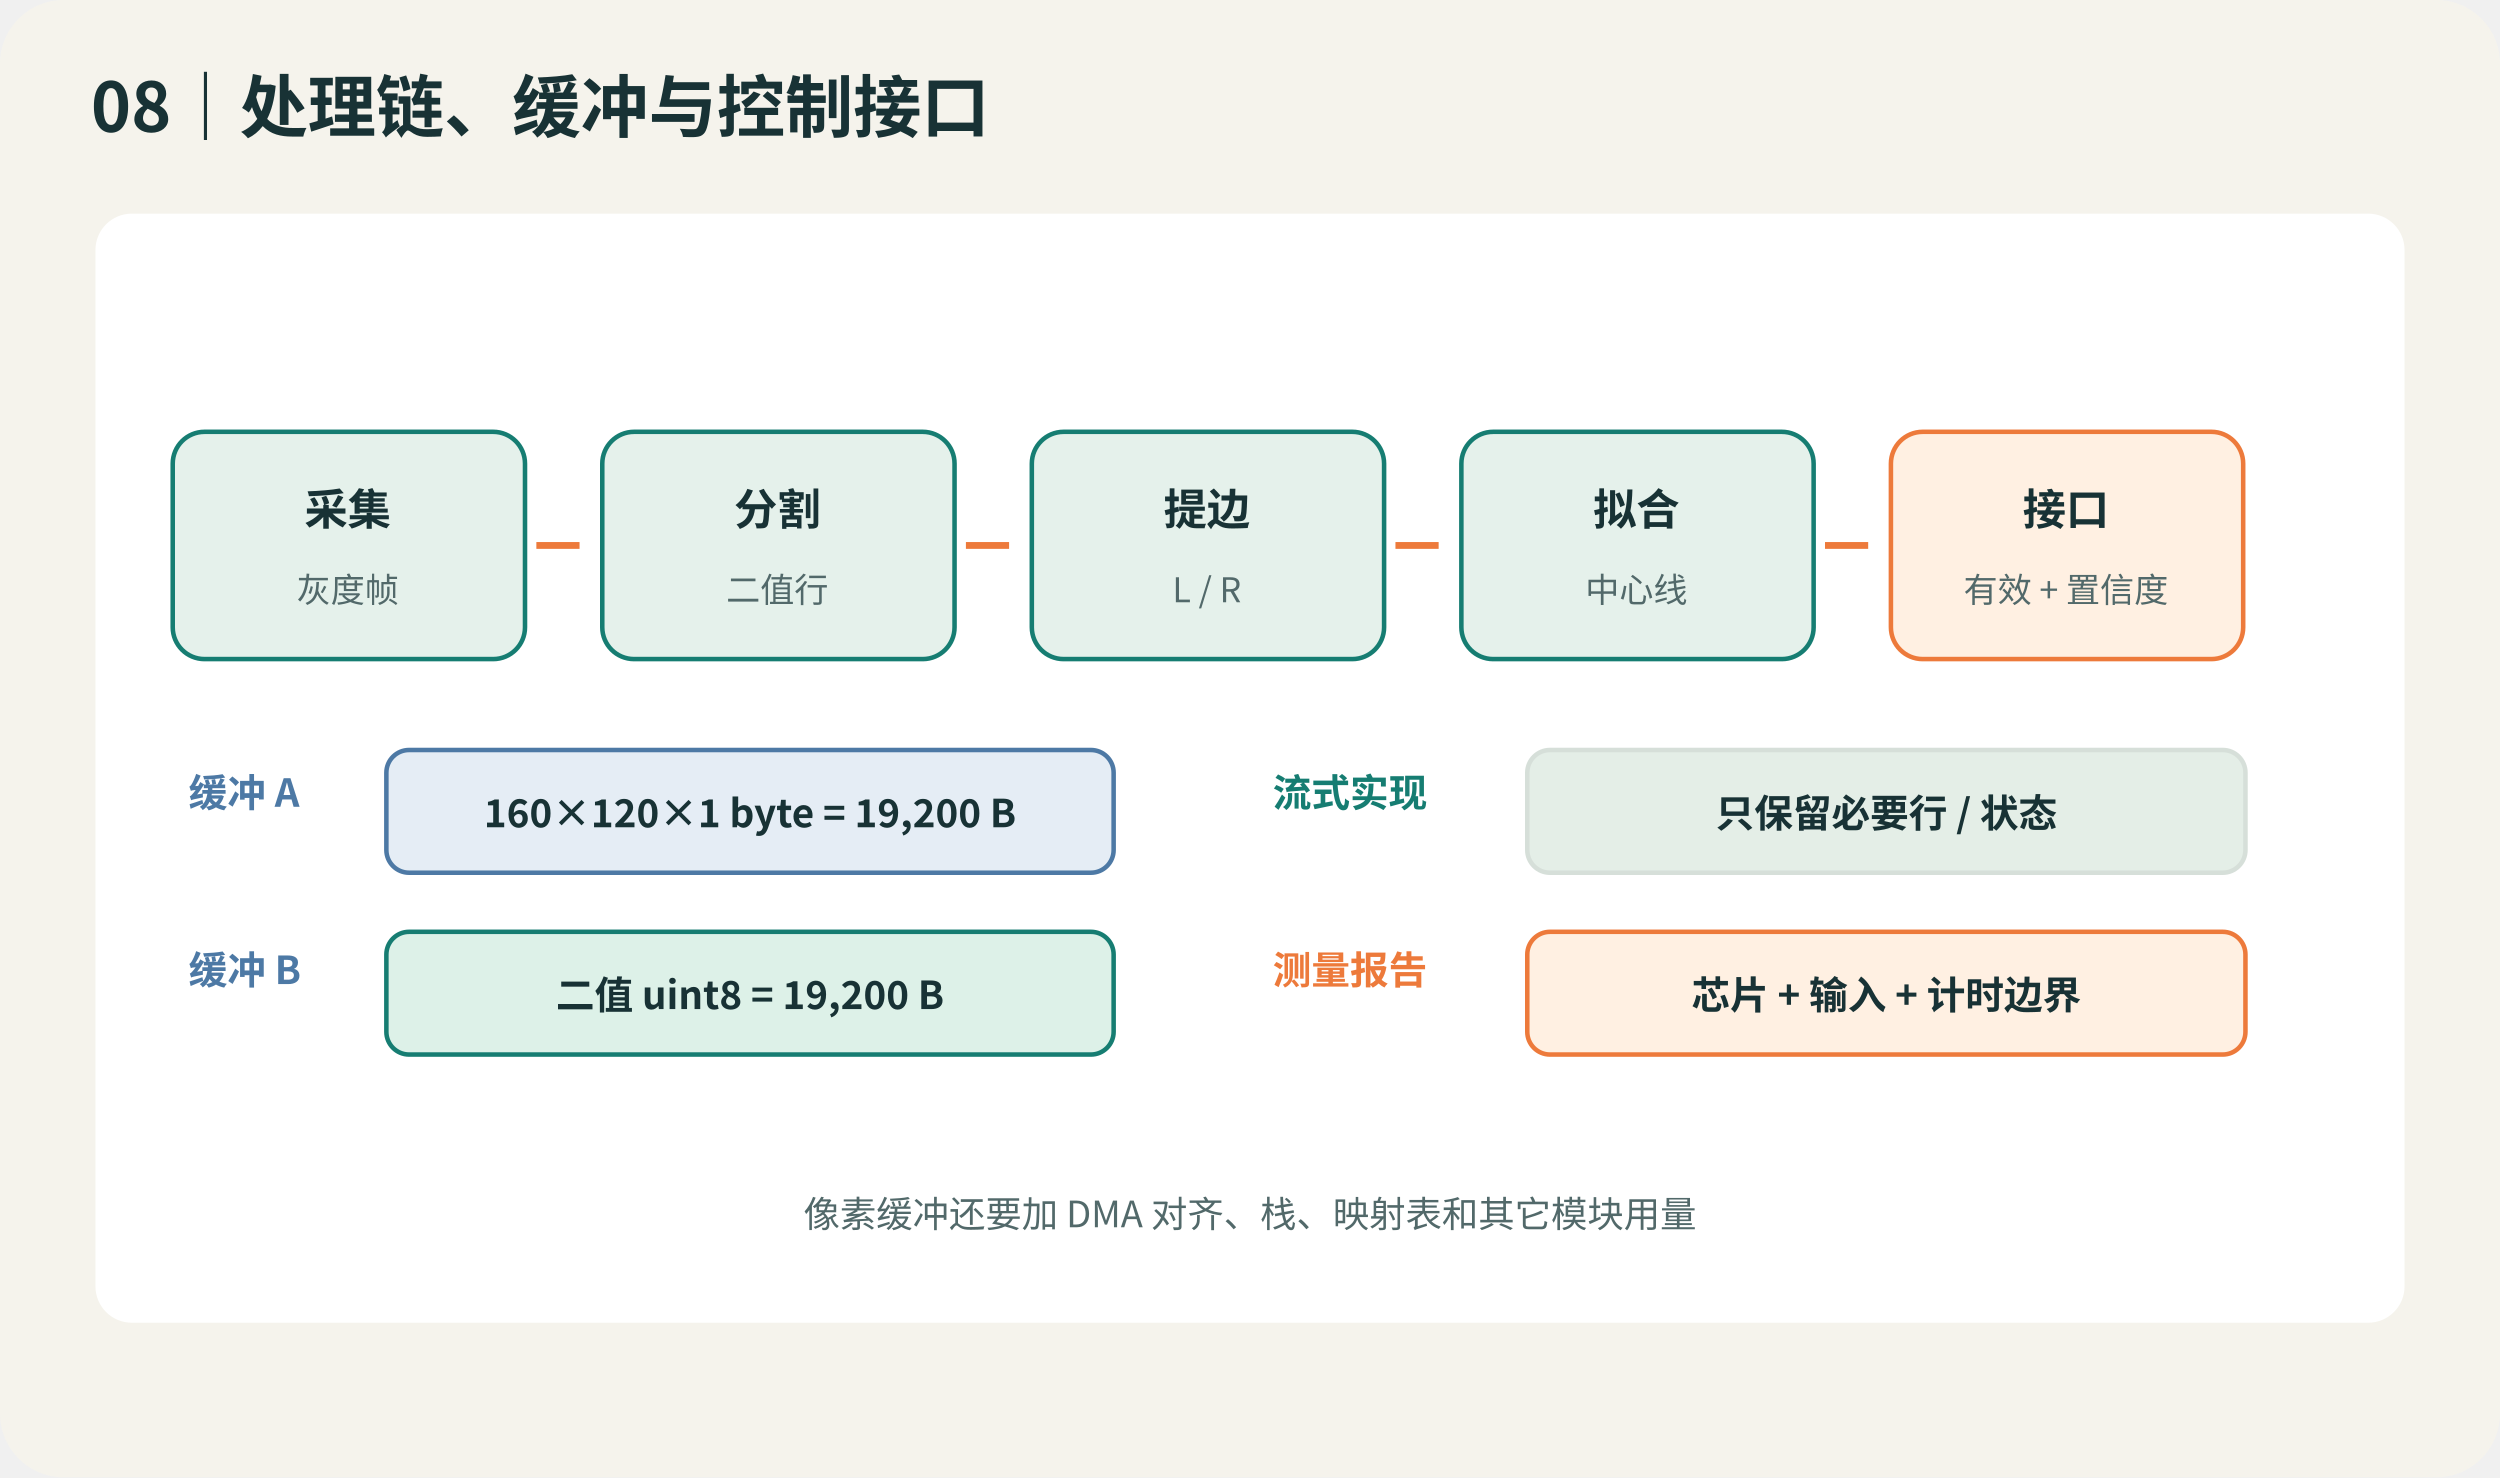
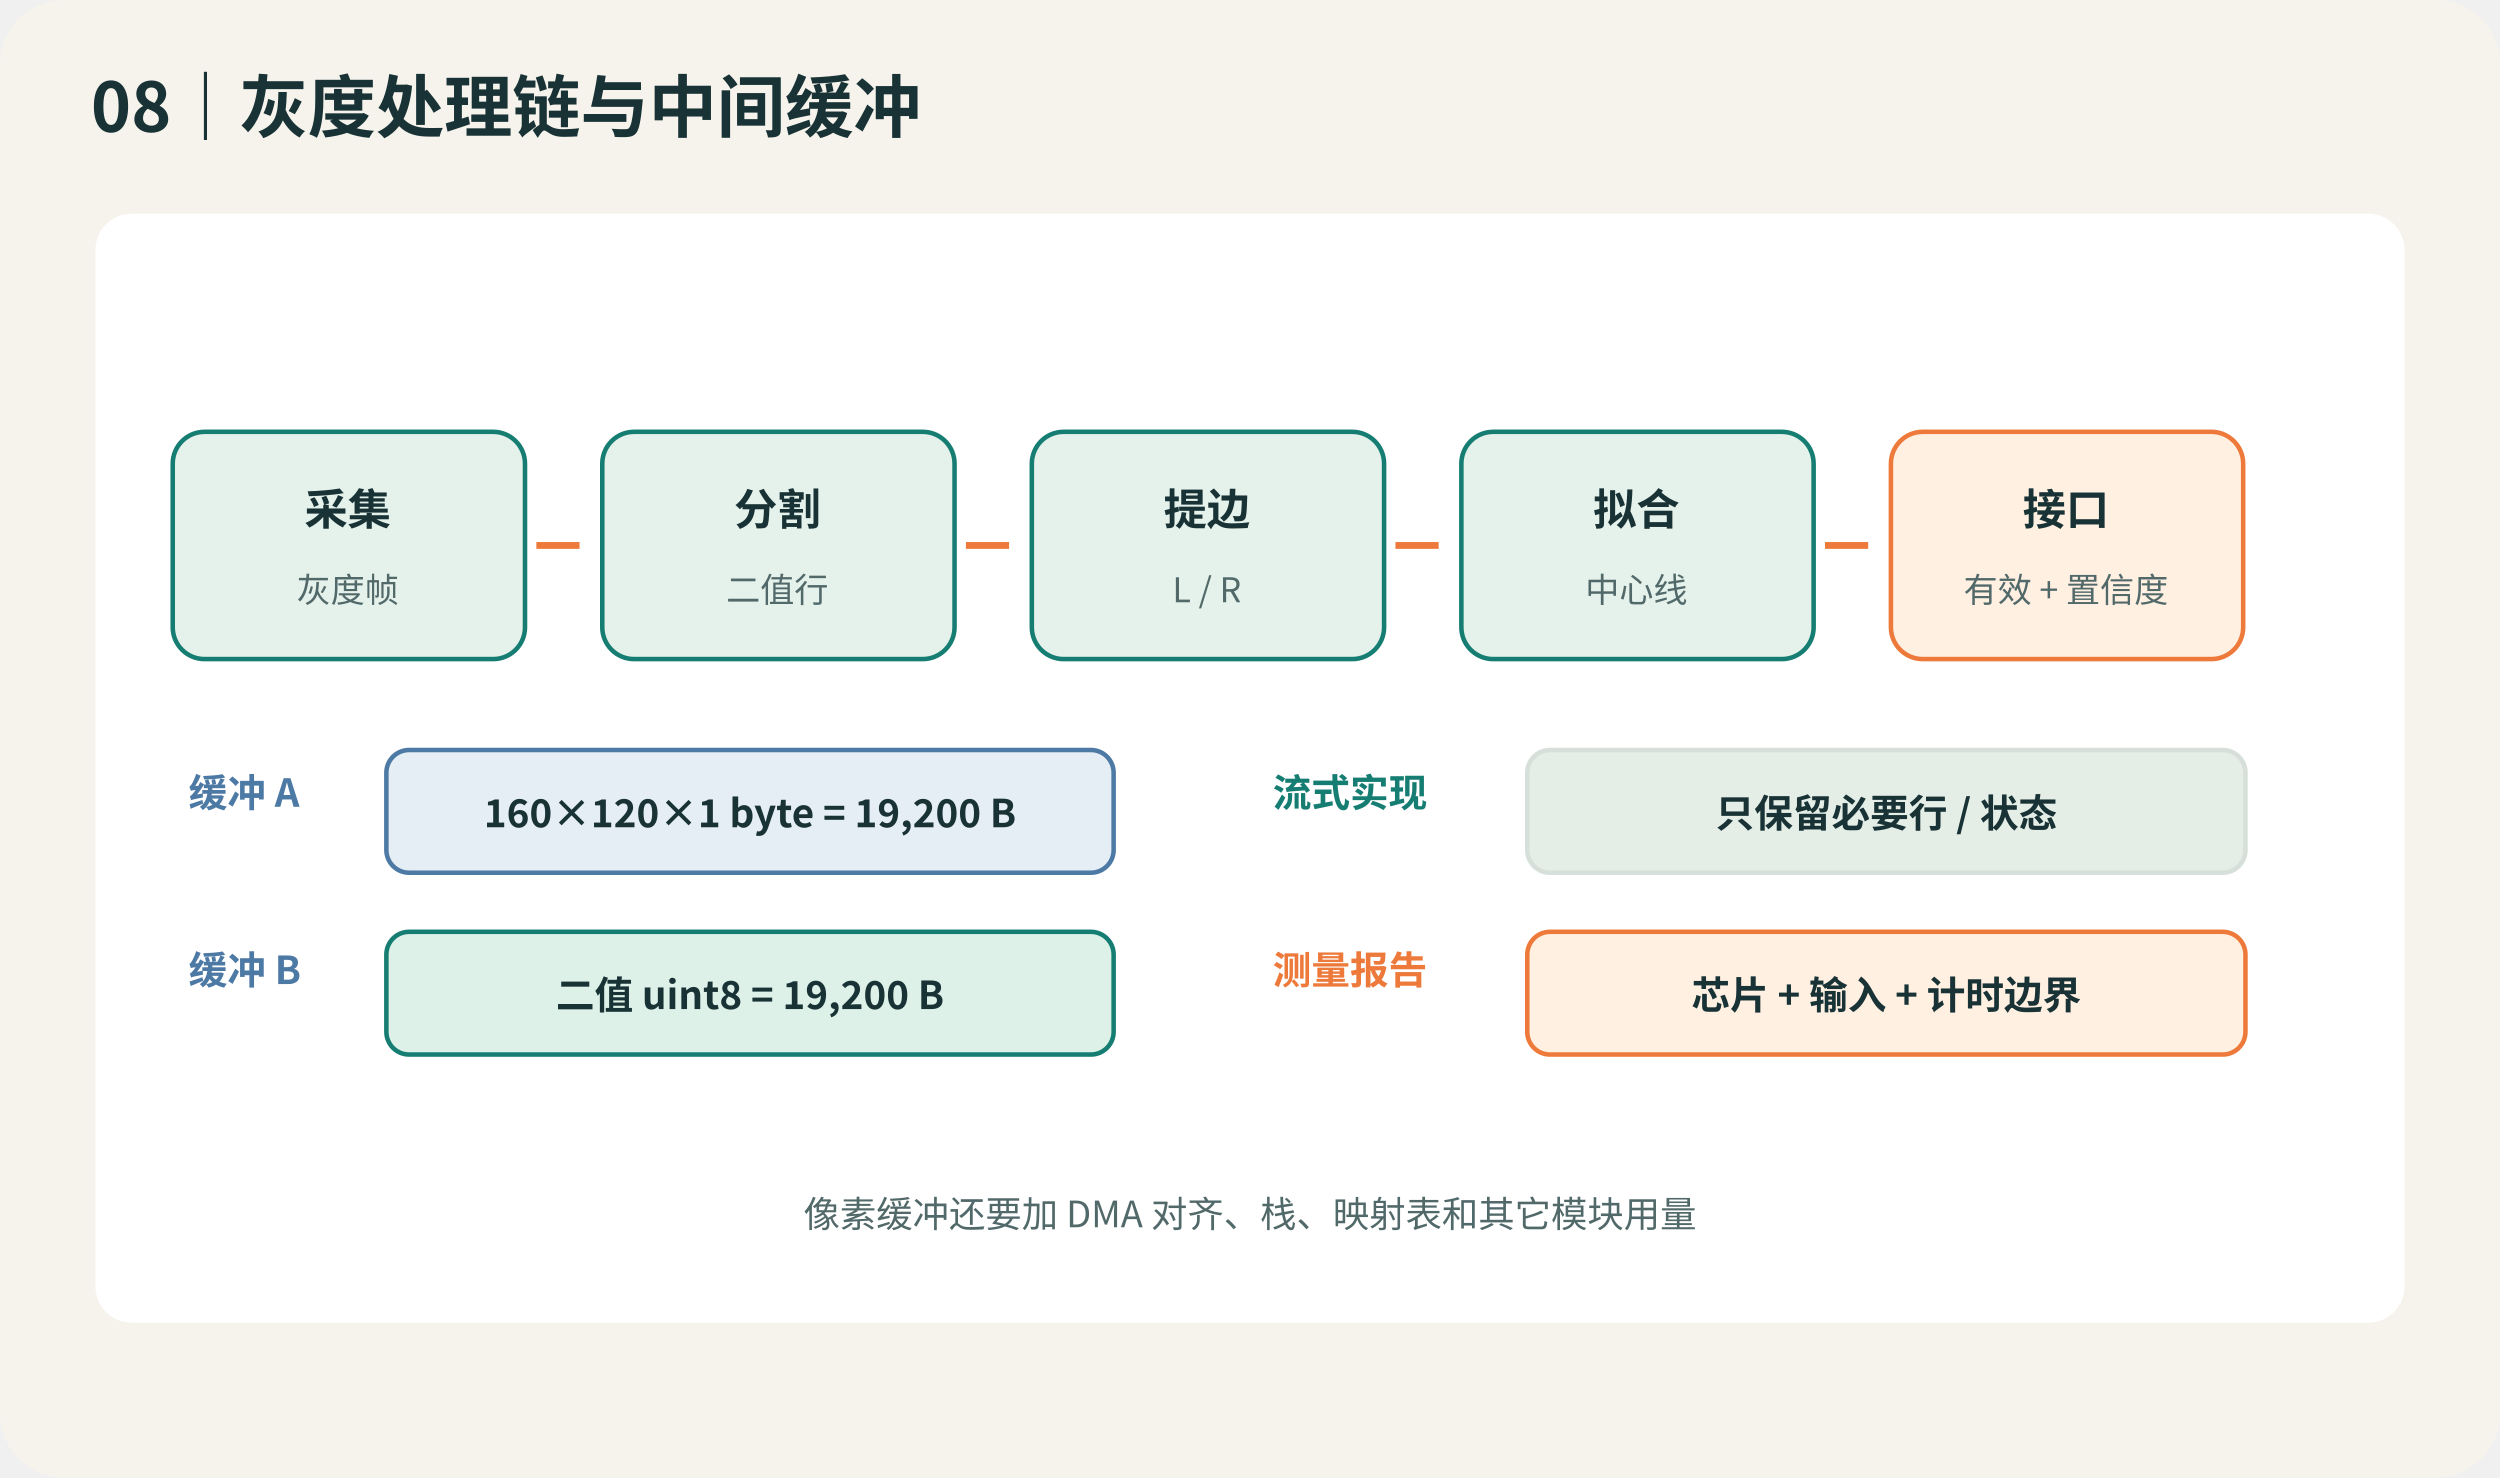
<svg xmlns="http://www.w3.org/2000/svg" viewBox="0 0 1100 650" role="img" aria-labelledby="title desc">
  <rect width="1100" height="650" rx="28" fill="#F5F3EC" />
-   <text x="40" y="58" fill="#183235" font-size="30" font-weight="700" text-anchor="start" font-family="Microsoft YaHei, Noto Sans CJK SC, Arial, sans-serif">08｜处理链、缓冲与控制接口</text>
+   <text x="40" y="58" fill="#183235" font-size="30" font-weight="700" text-anchor="start" font-family="Microsoft YaHei, Noto Sans CJK SC, Arial, sans-serif">08｜灰度处理链与中间缓冲</text>
  <rect x="42" y="94" width="1016" height="488" rx="16" fill="#FFFFFF" stroke="none" stroke-width="1" />
  <rect x="76" y="190" width="155" height="100" rx="14" fill="#E5F1EB" stroke="#167D72" stroke-width="2" />
  <text x="153" y="231" fill="#183235" font-size="19" font-weight="700" text-anchor="middle" font-family="Microsoft YaHei, Noto Sans CJK SC, Arial, sans-serif">采集</text>
  <text x="153" y="265" fill="#52696A" font-size="15" font-weight="500" text-anchor="middle" font-family="Microsoft YaHei, Noto Sans CJK SC, Arial, sans-serif">灰度帧</text>
  <line x1="236" y1="240" x2="255" y2="240" stroke="#ED7A3B" stroke-width="3" />
  <rect x="265" y="190" width="155" height="100" rx="14" fill="#E5F1EB" stroke="#167D72" stroke-width="2" />
  <text x="342" y="231" fill="#183235" font-size="19" font-weight="700" text-anchor="middle" font-family="Microsoft YaHei, Noto Sans CJK SC, Arial, sans-serif">分割</text>
  <text x="342" y="265" fill="#52696A" font-size="15" font-weight="500" text-anchor="middle" font-family="Microsoft YaHei, Noto Sans CJK SC, Arial, sans-serif">二值行</text>
  <line x1="425" y1="240" x2="444" y2="240" stroke="#ED7A3B" stroke-width="3" />
  <rect x="454" y="190" width="155" height="100" rx="14" fill="#E5F1EB" stroke="#167D72" stroke-width="2" />
  <text x="531" y="231" fill="#183235" font-size="19" font-weight="700" text-anchor="middle" font-family="Microsoft YaHei, Noto Sans CJK SC, Arial, sans-serif">提边</text>
  <text x="531" y="265" fill="#52696A" font-size="15" font-weight="500" text-anchor="middle" font-family="Microsoft YaHei, Noto Sans CJK SC, Arial, sans-serif">L / R</text>
  <line x1="614" y1="240" x2="633" y2="240" stroke="#ED7A3B" stroke-width="3" />
  <rect x="643" y="190" width="155" height="100" rx="14" fill="#E5F1EB" stroke="#167D72" stroke-width="2" />
  <text x="720" y="231" fill="#183235" font-size="19" font-weight="700" text-anchor="middle" font-family="Microsoft YaHei, Noto Sans CJK SC, Arial, sans-serif">拟合</text>
  <text x="720" y="265" fill="#52696A" font-size="15" font-weight="500" text-anchor="middle" font-family="Microsoft YaHei, Noto Sans CJK SC, Arial, sans-serif">中心线</text>
  <line x1="803" y1="240" x2="822" y2="240" stroke="#ED7A3B" stroke-width="3" />
  <rect x="832" y="190" width="155" height="100" rx="14" fill="#FFF0E2" stroke="#ED7A3B" stroke-width="2" />
  <text x="909" y="231" fill="#183235" font-size="19" font-weight="700" text-anchor="middle" font-family="Microsoft YaHei, Noto Sans CJK SC, Arial, sans-serif">接口</text>
  <text x="909" y="265" fill="#52696A" font-size="15" font-weight="500" text-anchor="middle" font-family="Microsoft YaHei, Noto Sans CJK SC, Arial, sans-serif">有效 + 置信度</text>
  <text x="83" y="355" fill="#4D79A5" font-size="17" font-weight="700" text-anchor="start" font-family="Microsoft YaHei, Noto Sans CJK SC, Arial, sans-serif">缓冲 A</text>
  <rect x="170" y="330" width="320" height="54" rx="10" fill="#E5EDF5" stroke="#4D79A5" stroke-width="2" />
  <text x="330" y="364" fill="#183235" font-size="17" font-weight="600" text-anchor="middle" font-family="Microsoft YaHei, Noto Sans CJK SC, Arial, sans-serif">160×120×1 byte = 19,200 B</text>
  <text x="83" y="433" fill="#4D79A5" font-size="17" font-weight="700" text-anchor="start" font-family="Microsoft YaHei, Noto Sans CJK SC, Arial, sans-serif">缓冲 B</text>
  <rect x="170" y="410" width="320" height="54" rx="10" fill="#DDF1E8" stroke="#167D72" stroke-width="2" />
  <text x="330" y="444" fill="#183235" font-size="17" font-weight="600" text-anchor="middle" font-family="Microsoft YaHei, Noto Sans CJK SC, Arial, sans-serif">二值 uint8 = 19,200 B</text>
  <text x="560" y="355" fill="#167D72" font-size="17" font-weight="700" text-anchor="start" font-family="Microsoft YaHei, Noto Sans CJK SC, Arial, sans-serif">流式实现</text>
  <rect x="672" y="330" width="316" height="54" rx="10" fill="#E4EEE7" stroke="#D6DFD9" stroke-width="2" />
  <text x="830" y="364" fill="#183235" font-size="17" font-weight="600" text-anchor="middle" font-family="Microsoft YaHei, Noto Sans CJK SC, Arial, sans-serif">只保留必要行 / 状态</text>
  <text x="560" y="433" fill="#ED7A3B" font-size="17" font-weight="700" text-anchor="start" font-family="Microsoft YaHei, Noto Sans CJK SC, Arial, sans-serif">测量报告</text>
  <rect x="672" y="410" width="316" height="54" rx="10" fill="#FFF0E2" stroke="#ED7A3B" stroke-width="2" />
  <text x="830" y="444" fill="#183235" font-size="17" font-weight="600" text-anchor="middle" font-family="Microsoft YaHei, Noto Sans CJK SC, Arial, sans-serif">芯片 + 输入 + 计时边界</text>
  <text x="550" y="540" fill="#52696A" font-size="16" font-weight="500" text-anchor="middle" font-family="Microsoft YaHei, Noto Sans CJK SC, Arial, sans-serif">像素缓冲还要加 DMA 对齐、栈、映射表和其它模块用量</text>
</svg>
